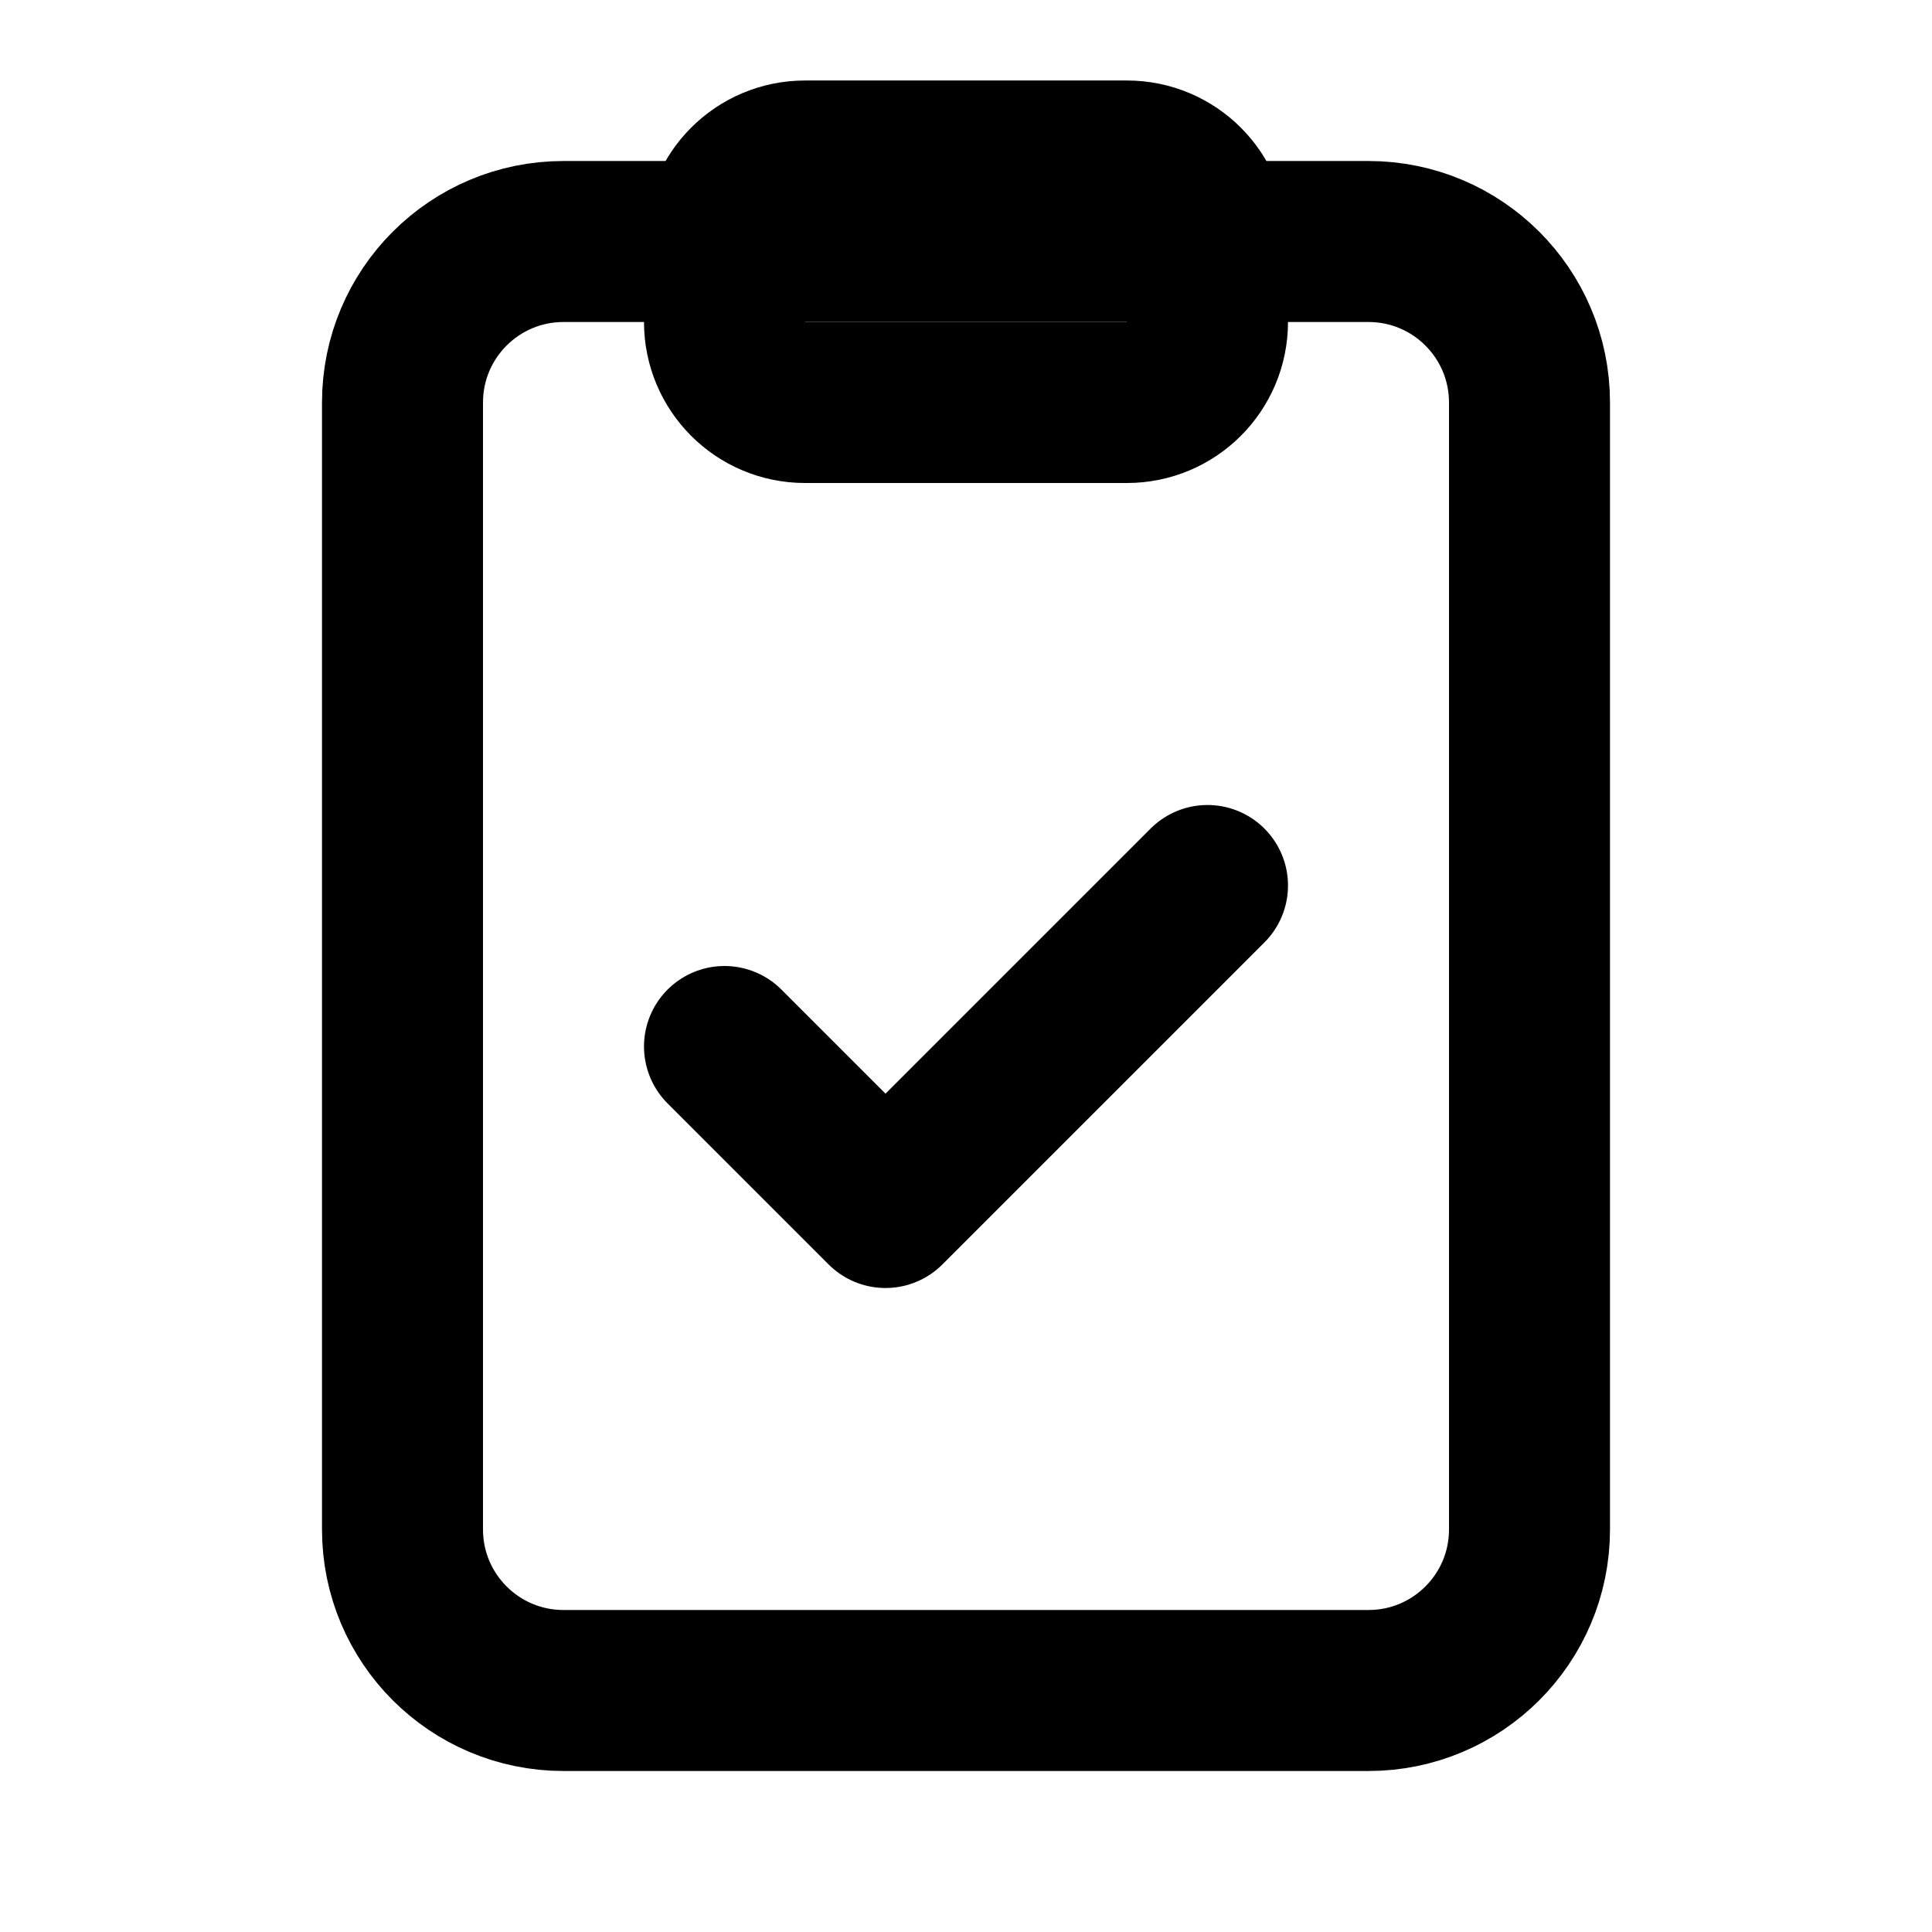
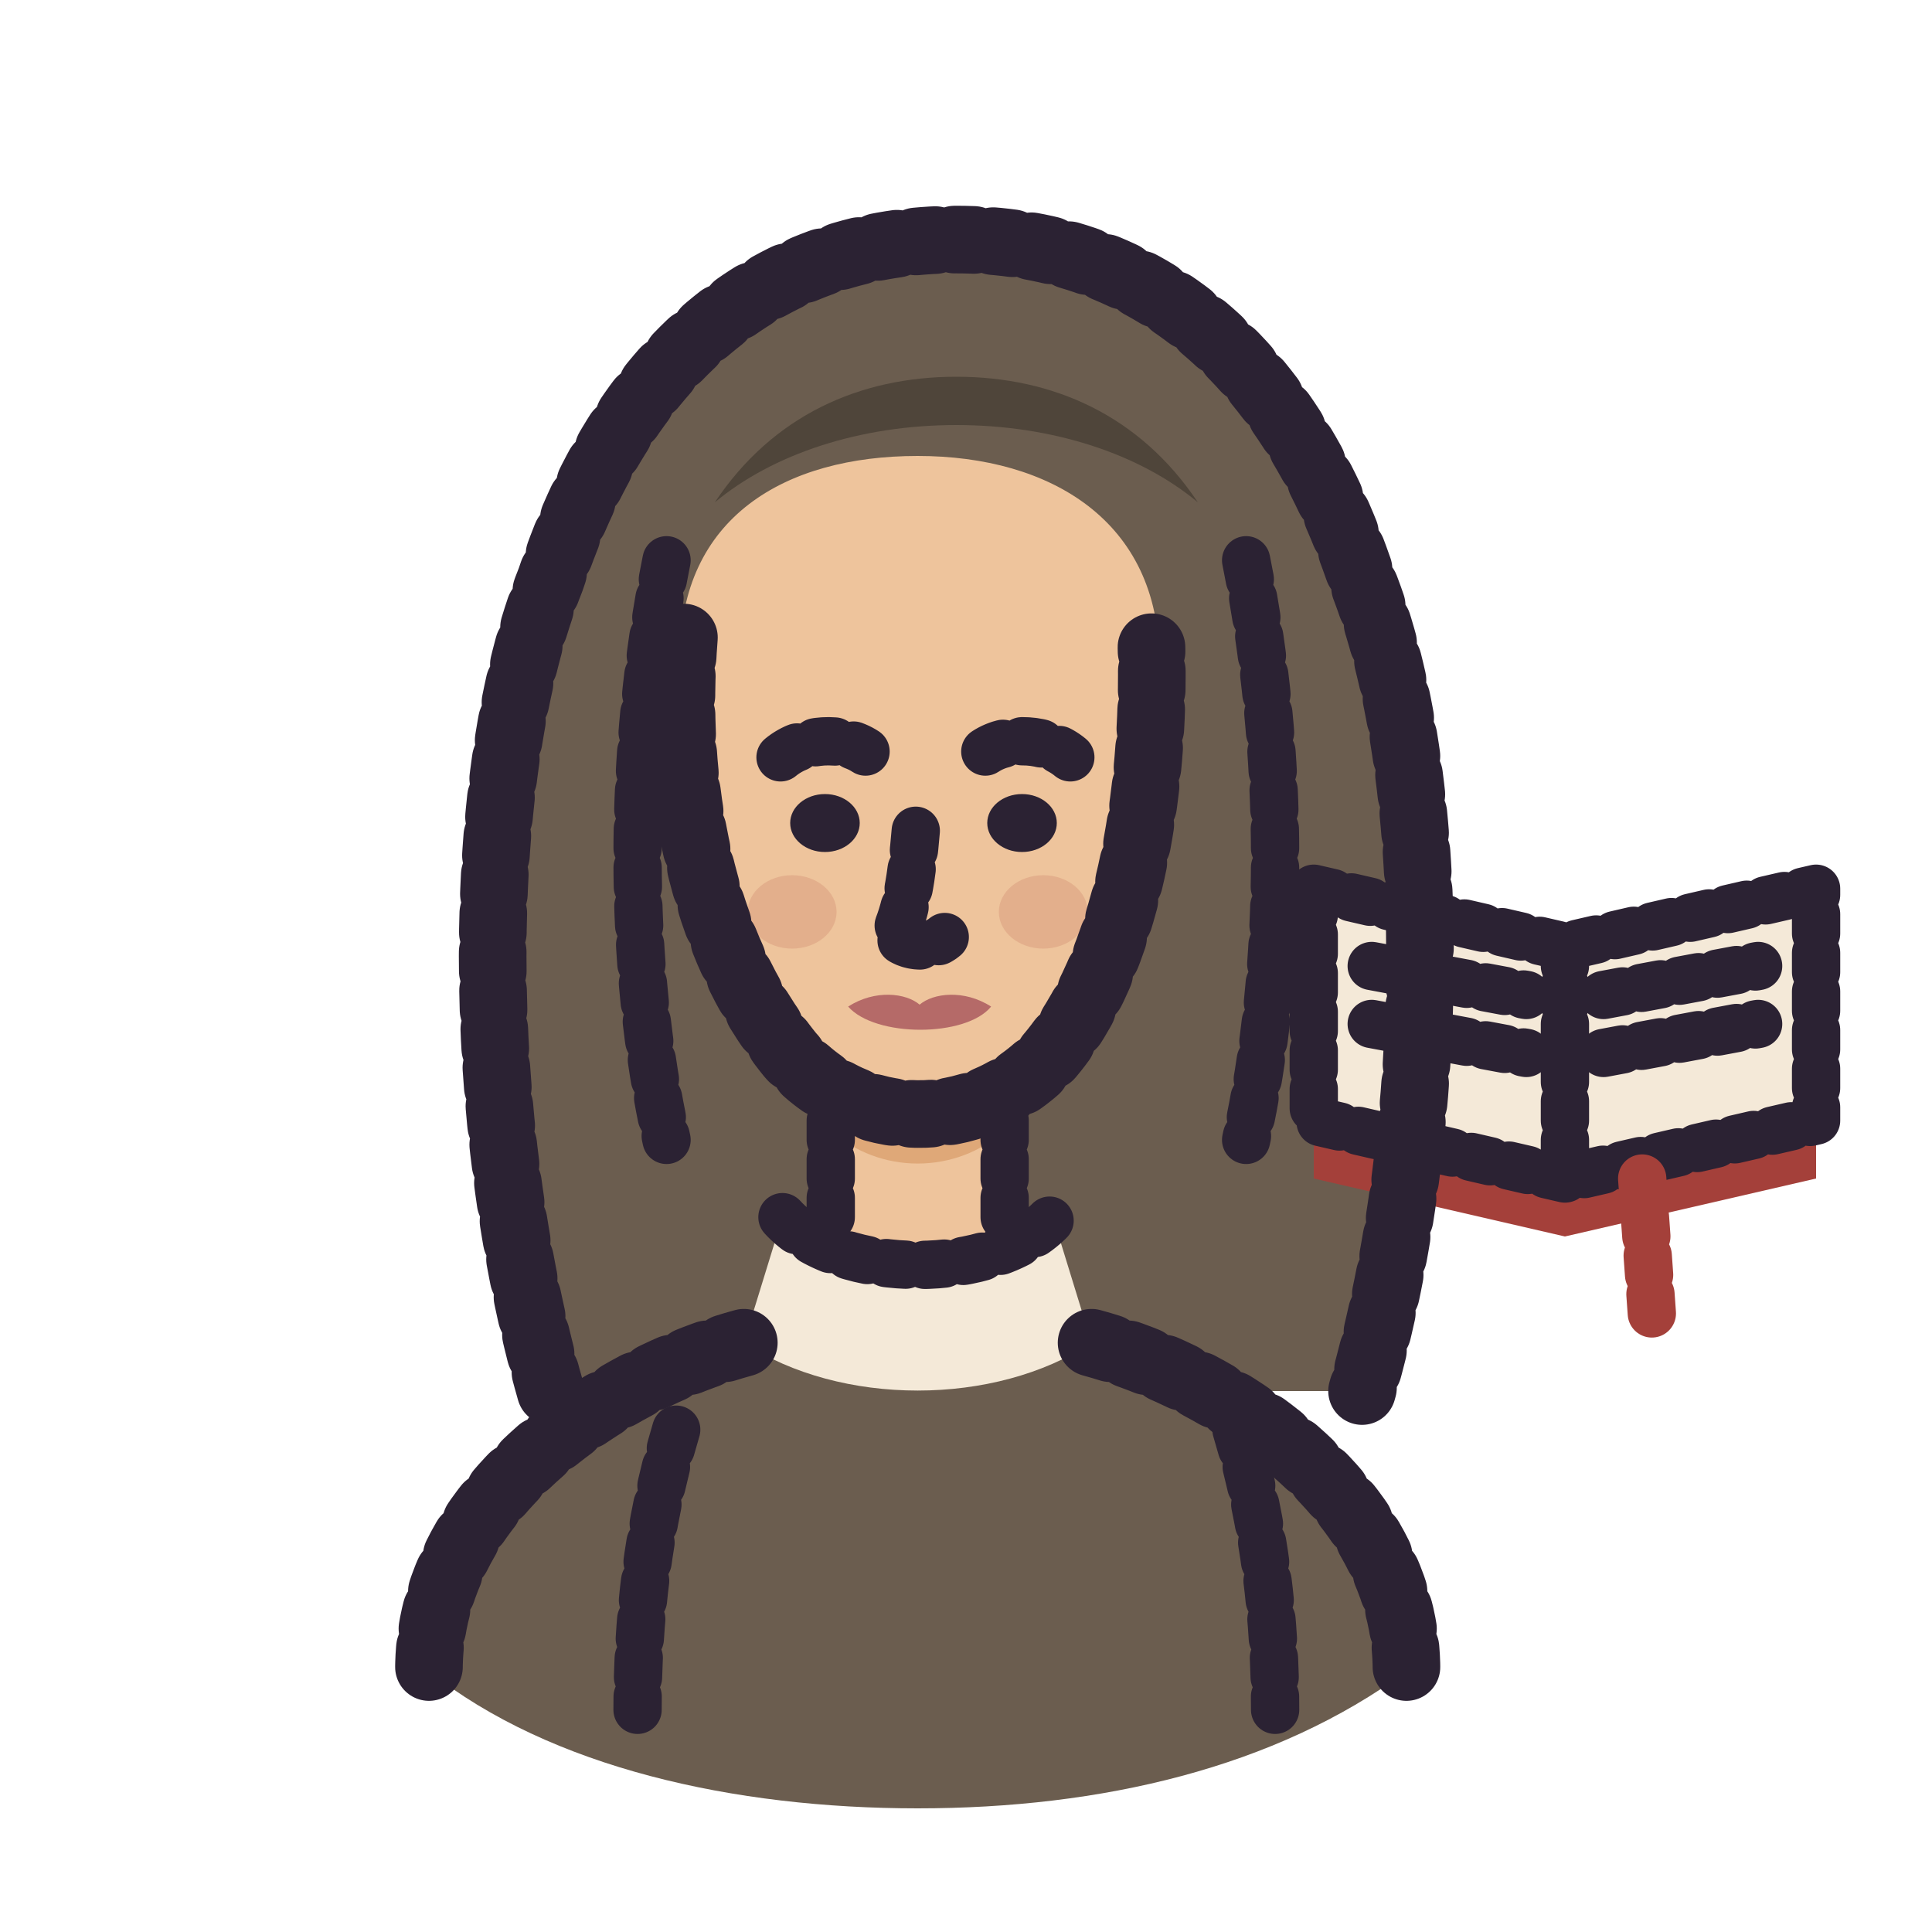
- <svg xmlns="http://www.w3.org/2000/svg" viewBox="0 0 24 24" fill="none" stroke="currentColor" stroke-width="2" stroke-linecap="round" stroke-linejoin="round">
-   <rect x="5" y="3" width="14" height="18" rx="2" />
-   <rect x="9" y="2" width="6" height="3" rx="1" />
-   <polyline points="9 13 11 15 15 11" />
+ <svg xmlns="http://www.w3.org/2000/svg" viewBox="0 0 100 100" aria-hidden="true" stroke-linecap="round" stroke-linejoin="round">
+   <path d="M28 72C24 58 24 40 28 30C32 18 40 12 49.5 12C59 12 67 18 71 30C75 40 75 58 71 72Z" fill="#6b5d4f">
+     <animate attributeName="opacity" values="0;0;1" keyTimes="0;0.517;1" dur="0.58s" begin="0s" fill="freeze" />
+   </path>
+   <path d="M38.5 69.5C33 71 27.5 74.5 24.5 79C22.6 82 22.2 84.5 22.2 86.5C28.5 91.5 38 93.6 47.5 93.6C57 93.6 66 91.5 72.8 86.5C72.8 84.5 72.4 82 70.5 79C67.5 74.5 62 71 56.5 69.5C51.5 72.8 43.5 72.8 38.5 69.5Z" fill="#6b5d4f">
+     <animate attributeName="opacity" values="0;0;1" keyTimes="0;0.674;1" dur="0.86s" begin="0s" fill="freeze" />
+   </path>
+   <path d="M43 54.5L43 64C45.5 66 49.5 66 52 64L52 54.5C49.5 57.5 45.5 57.5 43 54.5Z" fill="#eec49c">
+     <animate attributeName="opacity" values="0;0;1" keyTimes="0;0.633;1" dur="0.6s" begin="0s" fill="freeze" />
+   </path>
+   <path d="M43 55C45.5 57.8 49.5 57.8 52 55L52 58.5C49.5 60.8 45.5 60.8 43 58.5Z" fill="#dfa878">
+     <animate attributeName="opacity" values="0;0;1" keyTimes="0;0.714;1" dur="0.7s" begin="0s" fill="freeze" />
+   </path>
+   <path d="M40.5 63C43.5 66.3 51.5 66.3 54.5 63L56.5 69.5C51.5 72.8 43.5 72.8 38.5 69.5Z" fill="#f4e9d8">
+     <animate attributeName="opacity" values="0;0;1" keyTimes="0;0.694;1" dur="0.72s" begin="0s" fill="freeze" />
+   </path>
+   <path d="M35.2 34C35.2 26.8 40.6 23.6 47.5 23.6C54.4 23.6 60 27 60 34.2C60 43.5 58 50.8 54.2 54.8C50.4 58.8 44.6 58.7 40.9 54.6C37.2 50.4 35.2 43 35.2 34Z" fill="#eec49c">
+     <animate attributeName="opacity" values="0;0;1" keyTimes="0;0.548;1" dur="0.62s" begin="0s" fill="freeze" />
+   </path>
+   <path d="M38.7 47.2a2.3 1.9 0 1 0 4.6 0a2.3 1.9 0 1 0-4.6 0ZM51.7 47.2a2.3 1.9 0 1 0 4.6 0a2.3 1.9 0 1 0-4.6 0Z" fill="rgba(197,116,92,0.26)">
+     <animate attributeName="opacity" values="0;0;1" keyTimes="0;0.733;1" dur="0.75s" begin="0s" fill="freeze" />
+   </path>
+   <path d="M43.9 52.1C45.3 51.2 46.9 51.4 47.6 52C48.3 51.4 49.9 51.2 51.3 52.1C50 53.7 45.3 53.7 43.9 52.1Z" fill="#b56a68">
+     <animate attributeName="opacity" values="0;0;1" keyTimes="0;0.652;1" dur="0.46s" begin="0s" fill="freeze" />
+   </path>
+   <path d="M40.9 42.6a1.8 1.5 0 1 0 3.6 0a1.8 1.5 0 1 0-3.6 0ZM51.1 42.6a1.8 1.5 0 1 0 3.6 0a1.8 1.5 0 1 0-3.6 0Z" fill="#2b2233">
+     <animate attributeName="opacity" values="0;0;1" keyTimes="0;0.571;1" dur="0.42s" begin="0s" fill="freeze" />
+   </path>
+   <path d="M37 26C40 21.5 44.5 19.5 49.5 19.5C54.5 19.5 59 21.5 62 26C59 23.5 54.5 22 49.5 22C44.5 22 40 23.5 37 26Z" fill="#4f453a">
+     <animate attributeName="opacity" values="0;0;1" keyTimes="0;0.694;1" dur="0.72s" begin="0s" fill="freeze" />
+   </path>
+   <path d="M68 46L81 49L94 46L94 58L81 61L68 58Z" fill="#f4e9d8">
+     <animate attributeName="opacity" values="0;0;1" keyTimes="0;0.787;1" dur="0.94s" begin="0s" fill="freeze" />
+   </path>
+   <path d="M68 58L81 61L94 58L94 61L81 64L68 61Z" fill="#a4403a">
+     <animate attributeName="opacity" values="0;0;1" keyTimes="0;0.778;1" dur="0.9s" begin="0s" fill="freeze" />
+   </path>
+   <path d="M35.4 33C34.8 40.5 36.2 48.8 40.9 54.6C44.4 58.6 50.4 58.7 54.2 54.8C58.4 50 59.8 41 59.6 33.5" fill="none" stroke="#2b2233" stroke-width="3.5" pathLength="1" stroke-dasharray="1">
+     <animate attributeName="stroke-dashoffset" values="1.01;0" keyTimes="0;1" calcMode="spline" keySplines=".4 0 .2 1" dur="0.24s" begin="0s" fill="freeze" />
+   </path>
+   <path d="M40.4 39.2C41.6 38.2 43.6 38.1 44.8 38.9" fill="none" stroke="#2b2233" stroke-width="2.5" pathLength="1" stroke-dasharray="1">
+     <animate attributeName="stroke-dashoffset" values="1.01;1.01;0" keyTimes="0;0.467;1" calcMode="spline" keySplines="0 0 1 1;.4 0 .2 1" dur="0.3s" begin="0s" fill="freeze" />
+   </path>
+   <path d="M51 38.9C52.2 38.1 54.2 38.2 55.4 39.2" fill="none" stroke="#2b2233" stroke-width="2.5" pathLength="1" stroke-dasharray="1">
+     <animate attributeName="stroke-dashoffset" values="1.01;1.01;0" keyTimes="0;0.5;1" calcMode="spline" keySplines="0 0 1 1;.4 0 .2 1" dur="0.32s" begin="0s" fill="freeze" />
+   </path>
+   <path d="M47.4 43C47.2 45.4 46.9 47.2 46.3 48.4C47 49.1 48.2 49.1 48.9 48.5" fill="none" stroke="#2b2233" stroke-width="2.5" pathLength="1" stroke-dasharray="1">
+     <animate attributeName="stroke-dashoffset" values="1.01;1.01;0" keyTimes="0;0.529;1" calcMode="spline" keySplines="0 0 1 1;.4 0 .2 1" dur="0.34s" begin="0s" fill="freeze" />
+   </path>
+   <path d="M28.5 72C24.5 58 24.5 40 28.5 30C32.5 18 40.2 12.4 49.5 12.4C58.8 12.4 66.5 18 70.5 30C74.5 40 74.5 58 70.5 72" fill="none" stroke="#2b2233" stroke-width="3.5" pathLength="1" stroke-dasharray="1">
+     <animate attributeName="stroke-dashoffset" values="1.01;1.01;0" keyTimes="0;0.238;1" calcMode="spline" keySplines="0 0 1 1;.4 0 .2 1" dur="0.42s" begin="0s" fill="freeze" />
+   </path>
+   <path d="M34.5 29C32.5 39 32.5 50 34.5 59M64.5 29C66.5 39 66.5 50 64.5 59" fill="none" stroke="#2b2233" stroke-width="2.5" pathLength="1" stroke-dasharray="1">
+     <animate attributeName="stroke-dashoffset" values="1.01;1.01;0" keyTimes="0;0.667;1" calcMode="spline" keySplines="0 0 1 1;.4 0 .2 1" dur="0.48s" begin="0s" fill="freeze" />
+   </path>
+   <path d="M43 56L43 63.2M52 56L52 63.2" fill="none" stroke="#2b2233" stroke-width="2.5" pathLength="1" stroke-dasharray="1">
+     <animate attributeName="stroke-dashoffset" values="1.01;1.01;0" keyTimes="0;0.769;1" calcMode="spline" keySplines="0 0 1 1;.4 0 .2 1" dur="0.52s" begin="0s" fill="freeze" />
+   </path>
+   <path d="M40.5 63C43.5 66.3 51.5 66.3 54.5 63" fill="none" stroke="#2b2233" stroke-width="2.5" pathLength="1" stroke-dasharray="1">
+     <animate attributeName="stroke-dashoffset" values="1.01;1.01;0" keyTimes="0;0.759;1" calcMode="spline" keySplines="0 0 1 1;.4 0 .2 1" dur="0.58s" begin="0s" fill="freeze" />
+   </path>
+   <path d="M38.5 69.5C33 71 27.5 74.5 24.5 79C22.6 82 22.2 84.5 22.2 86.5" fill="none" stroke="#2b2233" stroke-width="3.5" pathLength="1" stroke-dasharray="1">
+     <animate attributeName="stroke-dashoffset" values="1.01;1.01;0" keyTimes="0;0.714;1" calcMode="spline" keySplines="0 0 1 1;.4 0 .2 1" dur="0.7s" begin="0s" fill="freeze" />
+   </path>
+   <path d="M56.5 69.5C62 71 67.5 74.5 70.5 79C72.4 82 72.8 84.5 72.8 86.5" fill="none" stroke="#2b2233" stroke-width="3.5" pathLength="1" stroke-dasharray="1">
+     <animate attributeName="stroke-dashoffset" values="1.01;1.01;0" keyTimes="0;0.73;1" calcMode="spline" keySplines="0 0 1 1;.4 0 .2 1" dur="0.74s" begin="0s" fill="freeze" />
+   </path>
+   <path d="M35 74C33.5 79 33 84 33 88.5M64 74C65.5 79 66 84 66 88.5" fill="none" stroke="#2b2233" stroke-width="2.5" pathLength="1" stroke-dasharray="1">
+     <animate attributeName="stroke-dashoffset" values="1.01;1.01;0" keyTimes="0;0.795;1" calcMode="spline" keySplines="0 0 1 1;.4 0 .2 1" dur="0.82s" begin="0s" fill="freeze" />
+   </path>
+   <path d="M68 46L81 49L94 46L94 58L81 61L68 58ZM81 49L81 61" fill="none" stroke="#2b2233" stroke-width="2.5" pathLength="1" stroke-dasharray="1">
+     <animate attributeName="stroke-dashoffset" values="1.01;1.01;0" keyTimes="0;0.725;1" calcMode="spline" keySplines="0 0 1 1;.4 0 .2 1" dur="0.8s" begin="0s" fill="freeze" />
+   </path>
+   <path d="M71 50L79 51.5M71 53L79 54.5M83 51.5L91 50M83 54.5L91 53" fill="none" stroke="#2b2233" stroke-width="2.5" pathLength="1" stroke-dasharray="1">
+     <animate attributeName="stroke-dashoffset" values="1.01;1.01;0" keyTimes="0;0.795;1" calcMode="spline" keySplines="0 0 1 1;.4 0 .2 1" dur="0.82s" begin="0s" fill="freeze" />
+   </path>
+   <path d="M85 61L85.5 68" fill="none" stroke="#a4403a" stroke-width="2.5" pathLength="1" stroke-dasharray="1">
+     <animate attributeName="stroke-dashoffset" values="1.01;1.01;0" keyTimes="0;0.78;1" calcMode="spline" keySplines="0 0 1 1;.4 0 .2 1" dur="1s" begin="0s" fill="freeze" />
+   </path>
</svg>
